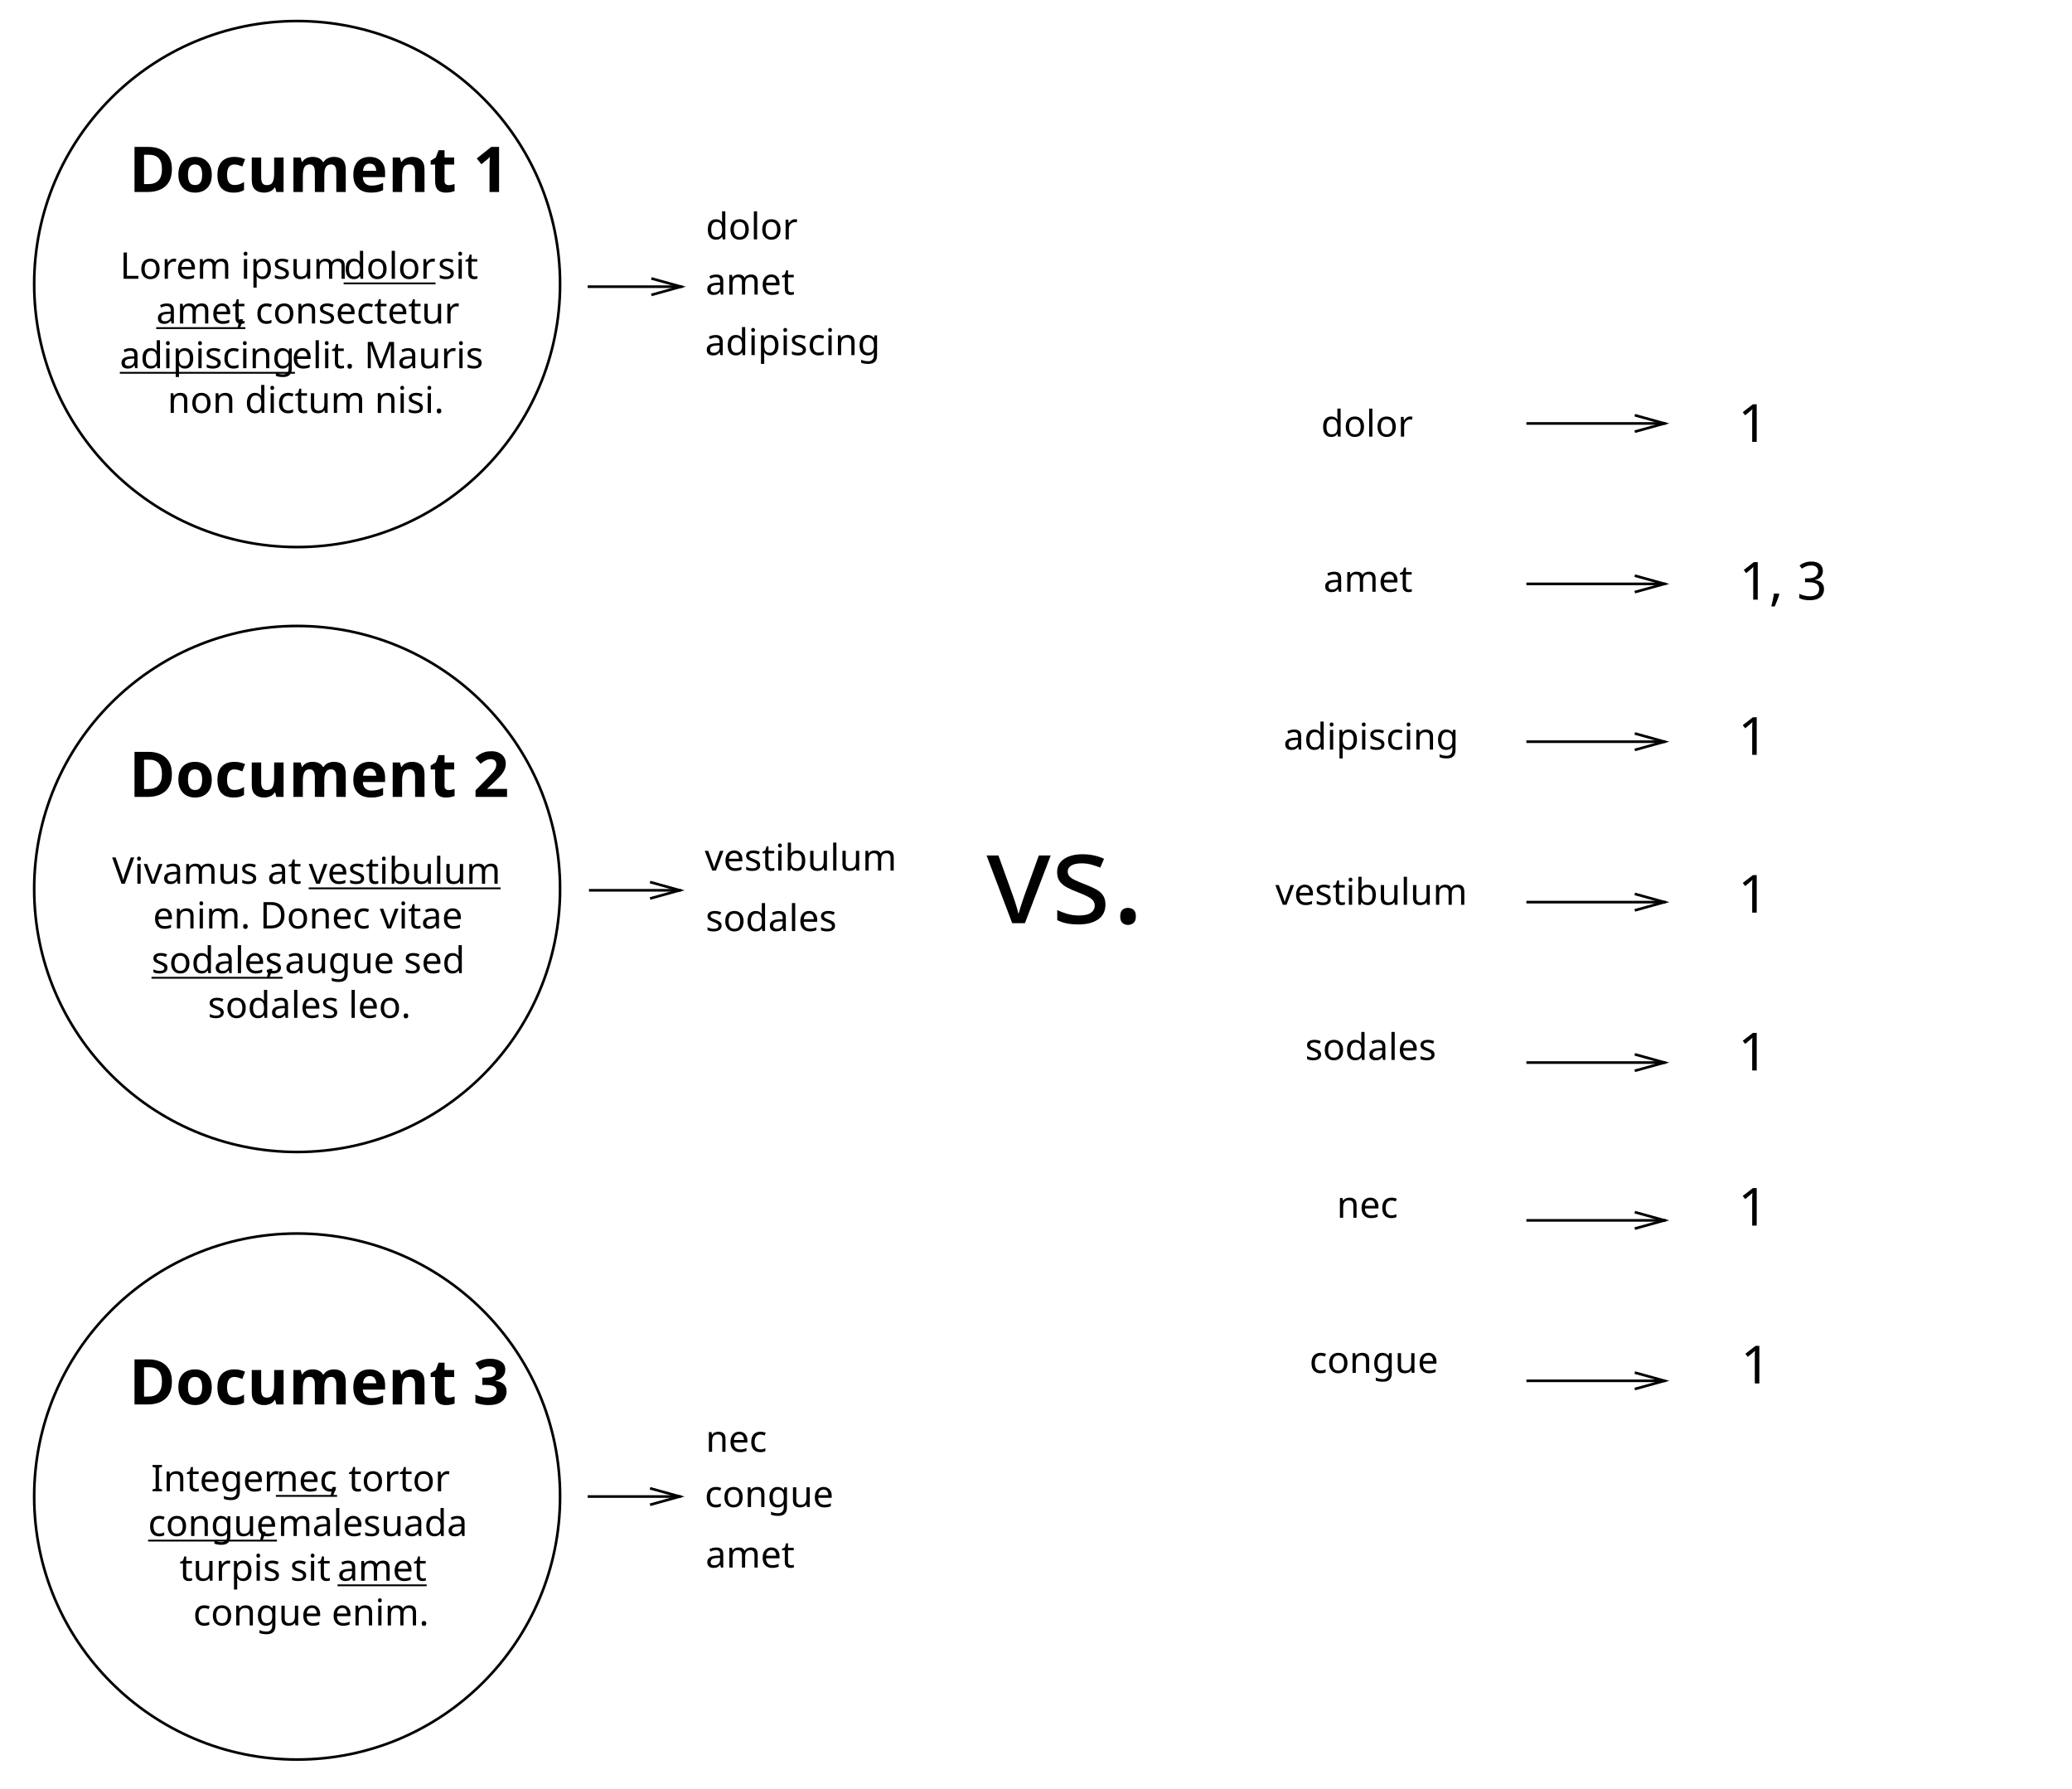
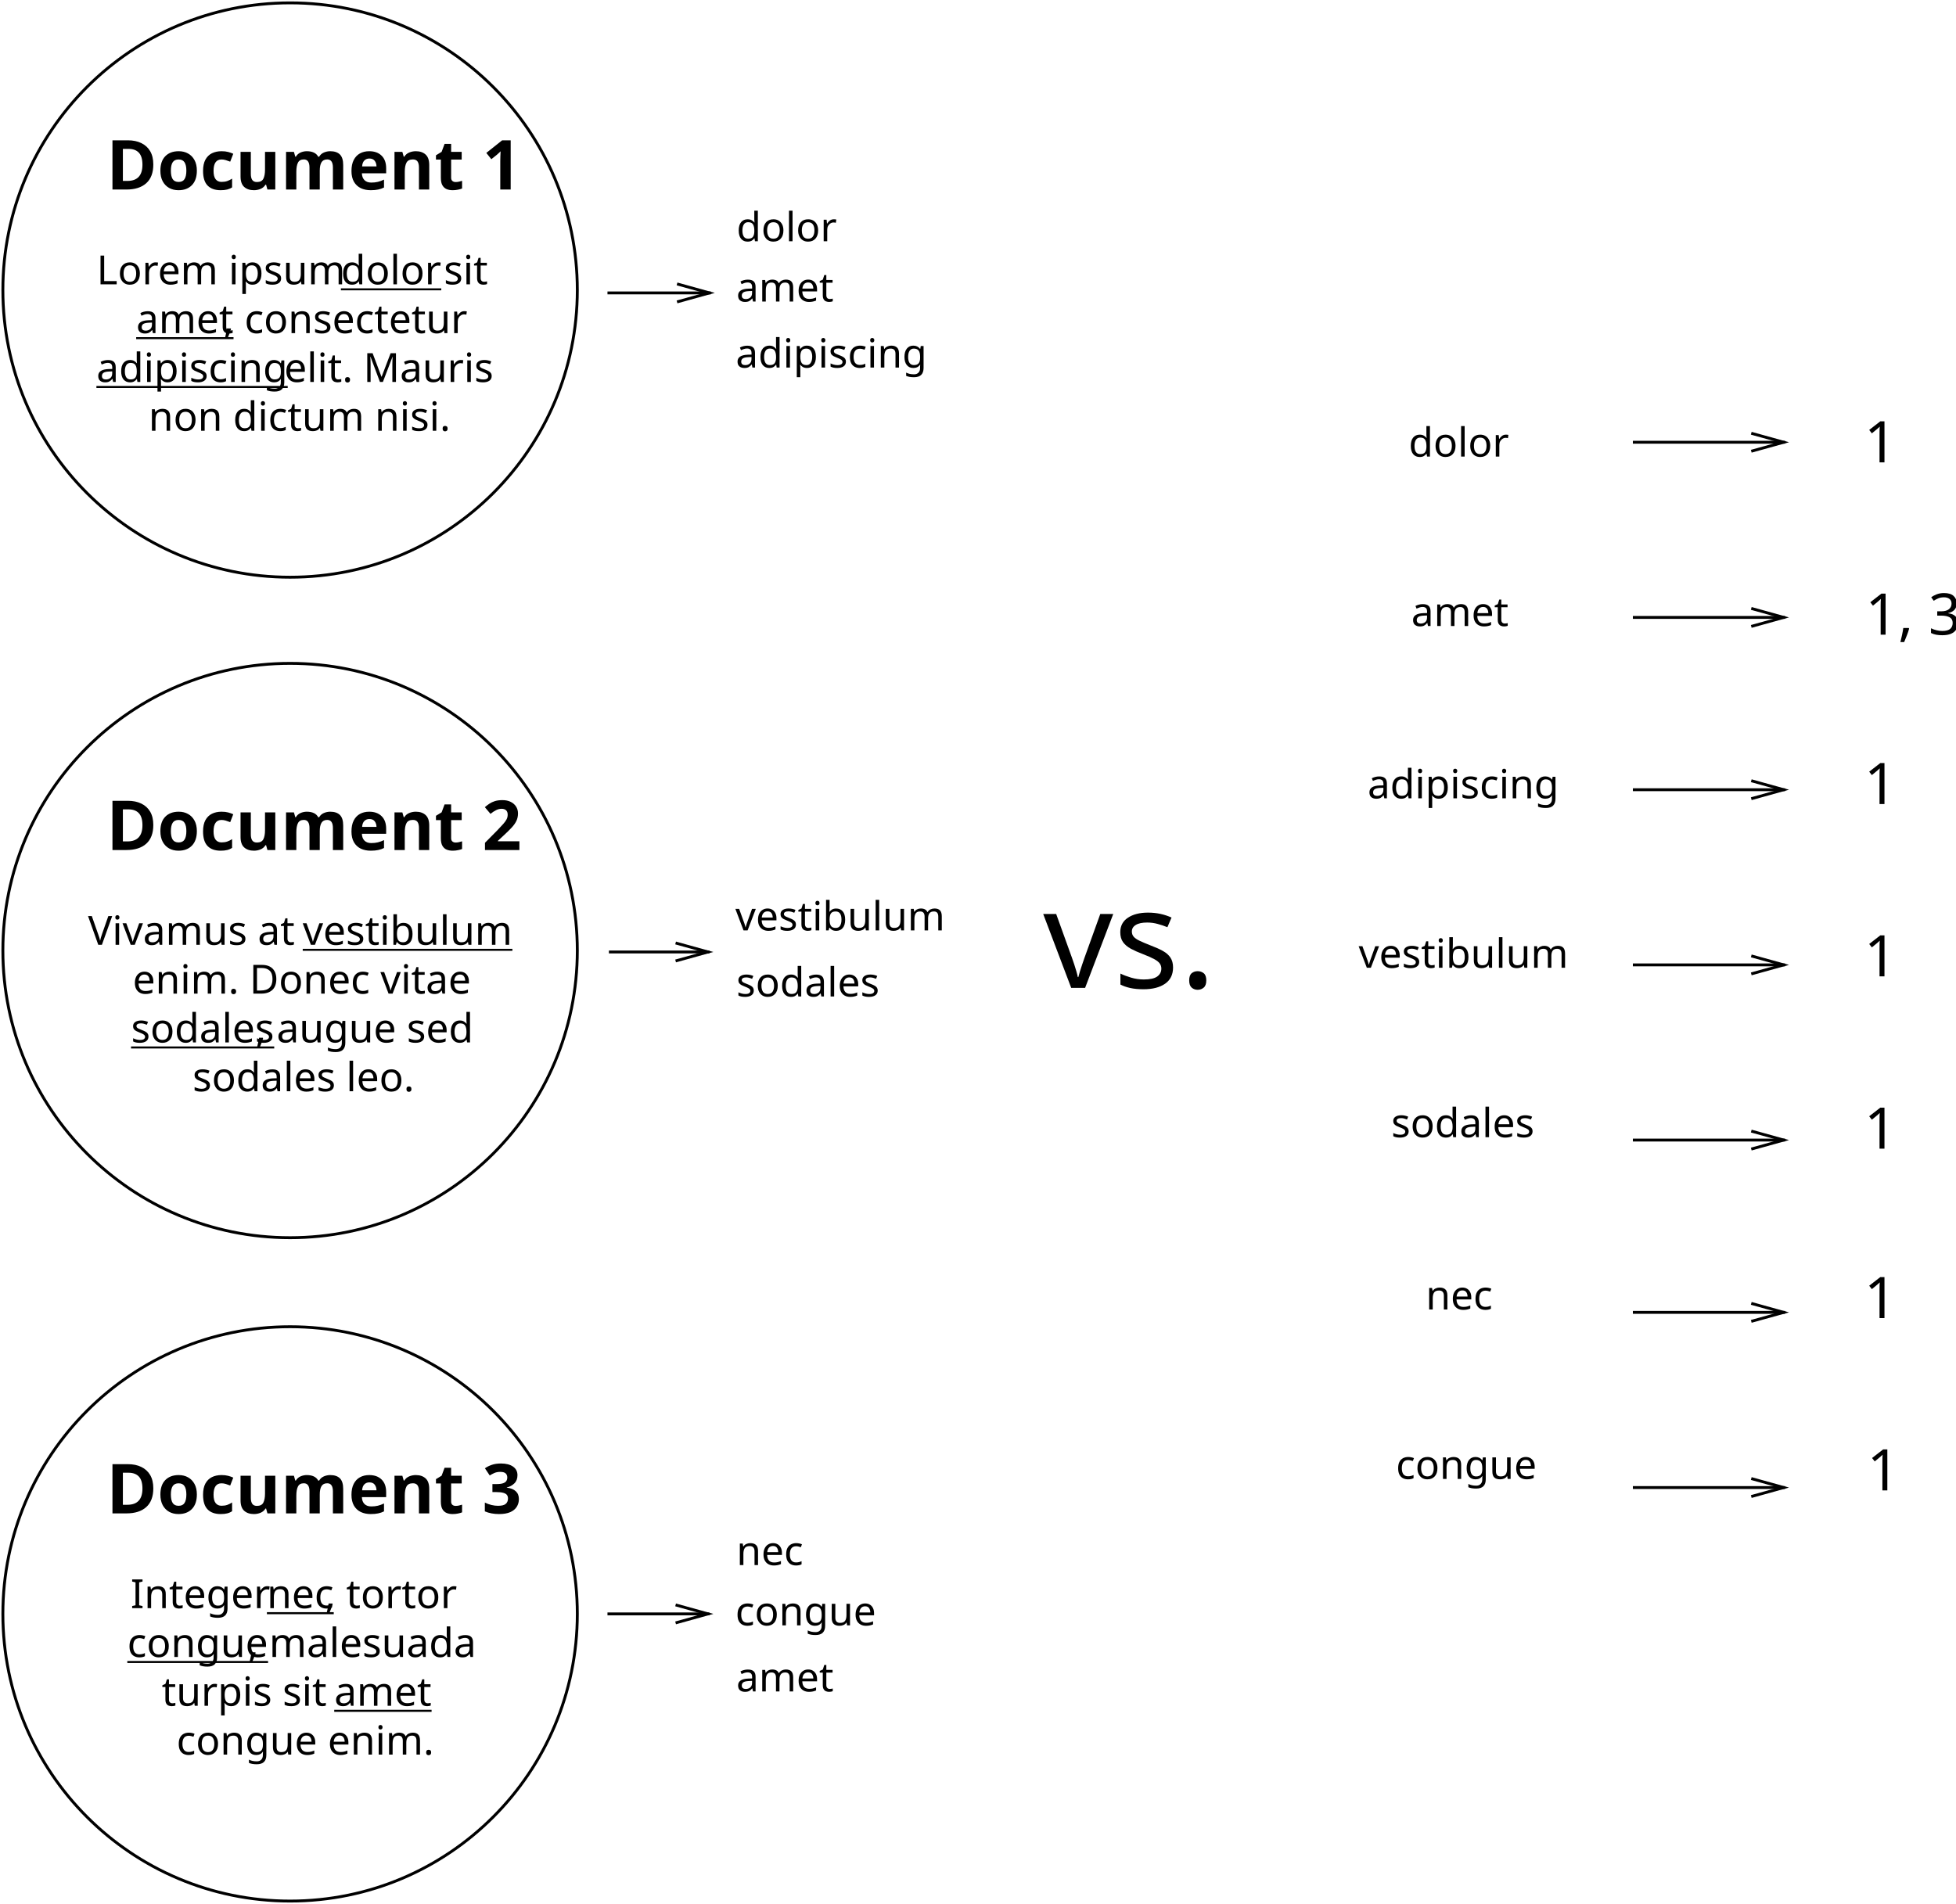
- <svg xmlns="http://www.w3.org/2000/svg" width="788px" height="680px" viewBox="0 0 788 680" version="1.1" style="background: #FDFDFD;">
+ <svg xmlns="http://www.w3.org/2000/svg" width="681px" height="663px" viewBox="0 0 681 663" version="1.1">
  <defs />
-   <g id="Page-1" stroke="none" stroke-width="1" fill="none" fill-rule="evenodd">
-     <g id="Artboard">
+   <g id="Artboard" stroke="none" stroke-width="1" fill="none" fill-rule="evenodd" transform="translate(-50, -9)">
+     <g id="Group-9" transform="translate(51, 10)">
      <text id="vs." font-family="Euclid" font-size="48" font-weight="normal" fill="#000000">
-         <tspan x="375.2" y="351">vs.</tspan>
+         <tspan x="362.2" y="343">vs.</tspan>
      </text>
-       <g id="Group-6" transform="translate(473, 149)">
+       <g id="Group-6" transform="translate(460, 141)">
        <text id="vestibulum" font-family="Euclid" font-size="14" font-weight="normal" fill="#000000">
          <tspan x="12.026" y="195">vestibulum</tspan>
        </text>
        <text id="sodales" font-family="Euclid" font-size="14" font-weight="normal" fill="#000000">
          <tspan x="23.356" y="254">sodales</tspan>
        </text>
        <text id="dolor" font-family="Euclid" font-size="14" font-weight="normal" fill="#000000">
          <tspan x="29.425" y="17">dolor</tspan>
        </text>
        <text id="amet" font-family="Euclid" font-size="14" font-weight="normal" fill="#000000">
          <tspan x="30.338" y="76">amet</tspan>
        </text>
        <text id="adipiscing" font-family="Euclid" font-size="14" font-weight="normal" fill="#000000">
          <tspan x="15.141" y="136">adipiscing</tspan>
        </text>
        <text id="nec" font-family="Euclid" font-size="14" font-weight="normal" fill="#000000">
          <tspan x="35.399" y="314">nec</tspan>
        </text>
        <text id="congue" font-family="Euclid" font-size="14" font-weight="normal" fill="#000000">
          <tspan x="25.014" y="373">congue</tspan>
        </text>
        <text id="1" font-family="Euclid" font-size="20" font-weight="normal" fill="#000000">
          <tspan x="188" y="19">1</tspan>
        </text>
        <text id="1,-3" font-family="Euclid" font-size="20" font-weight="normal" fill="#000000">
          <tspan x="188.39" y="79">1, 3</tspan>
        </text>
        <text id="1" font-family="Euclid" font-size="20" font-weight="normal" fill="#000000">
          <tspan x="188" y="138">1</tspan>
        </text>
        <text id="1" font-family="Euclid" font-size="20" font-weight="normal" fill="#000000">
          <tspan x="188" y="198">1</tspan>
        </text>
        <text id="1" font-family="Euclid" font-size="20" font-weight="normal" fill="#000000">
          <tspan x="188" y="258">1</tspan>
        </text>
        <text id="1" font-family="Euclid" font-size="20" font-weight="normal" fill="#000000">
          <tspan x="188" y="317">1</tspan>
        </text>
        <text id="1" font-family="Euclid" font-size="20" font-weight="normal" fill="#000000">
          <tspan x="189" y="377">1</tspan>
        </text>
        <path d="M108,12 L160,12" id="Line-3" stroke="#000000" stroke-linecap="square" />
        <path id="Line-3-decoration-1" d="M149.2,15 L160,12 L149.2,9" stroke="#000000" stroke-linecap="square" />
        <path d="M108,73 L160,73" id="Line-3" stroke="#000000" stroke-linecap="square" />
        <path id="Line-3-decoration-1" d="M149.2,76 L160,73 L149.2,70" stroke="#000000" stroke-linecap="square" />
        <path d="M108,133 L160,133" id="Line-3" stroke="#000000" stroke-linecap="square" />
        <path id="Line-3-decoration-1" d="M149.2,136 L160,133 L149.2,130" stroke="#000000" stroke-linecap="square" />
        <path d="M108,194 L160,194" id="Line-3" stroke="#000000" stroke-linecap="square" />
        <path id="Line-3-decoration-1" d="M149.2,197 L160,194 L149.2,191" stroke="#000000" stroke-linecap="square" />
        <path d="M108,255 L160,255" id="Line-3" stroke="#000000" stroke-linecap="square" />
        <path id="Line-3-decoration-1" d="M149.2,258 L160,255 L149.2,252" stroke="#000000" stroke-linecap="square" />
        <path d="M108,315 L160,315" id="Line-3" stroke="#000000" stroke-linecap="square" />
        <path id="Line-3-decoration-1" d="M149.2,318 L160,315 L149.2,312" stroke="#000000" stroke-linecap="square" />
        <path d="M108,376 L160,376" id="Line-3" stroke="#000000" stroke-linecap="square" />
        <path id="Line-3-decoration-1" d="M149.2,379 L160,376 L149.2,373" stroke="#000000" stroke-linecap="square" />
      </g>
-       <g id="Group-8" transform="translate(13, 8)">
+       <g id="Group-8">
        <g id="Group-2" transform="translate(0, 230)">
          <circle id="Oval" stroke="#000000" cx="100" cy="100" r="100" />
          <text id="Document-2" fill="#000000" font-family="Euclid-Bold, Euclid" font-size="24" font-weight="bold">
            <tspan x="36" y="65">Document 2</tspan>
          </text>
          <text id="Vivamus-at-vestibulu" fill="#000000" font-family="Euclid" font-size="14" font-weight="normal">
            <tspan x="29.653" y="98">Vivamus at </tspan>
            <tspan x="104.399" y="98" text-decoration="underline">vestibulum</tspan>
            <tspan x="171.347" y="98"> </tspan>
            <tspan x="45.2" y="115">enim. Donec vitae </tspan>
            <tspan x="44.619" y="132" text-decoration="underline">sodales</tspan>
            <tspan x="87.907" y="132">, augue sed </tspan>
            <tspan x="66.025" y="149">sodales leo.</tspan>
          </text>
        </g>
        <g id="Group" transform="translate(0, 461)">
          <circle id="Oval" stroke="#000000" cx="100" cy="100" r="100" />
          <text id="Document-3" fill="#000000" font-family="Euclid-Bold, Euclid" font-size="24" font-weight="bold">
            <tspan x="36" y="65">Document 3</tspan>
          </text>
          <text id="Integer-nec,-tortor" fill="#000000" font-family="Euclid" font-size="14" font-weight="normal">
            <tspan x="44.451" y="98">Integer </tspan>
            <tspan x="91.925" y="98" text-decoration="underline">nec</tspan>
            <tspan x="112.127" y="98">, tortor </tspan>
            <tspan x="43.324" y="115" text-decoration="underline">congue</tspan>
            <tspan x="85.296" y="115">, malesuada </tspan>
            <tspan x="55.308" y="132">turpis sit </tspan>
            <tspan x="115.368" y="132" text-decoration="underline">amet</tspan>
            <tspan x="145.692" y="132" />
            <tspan x="60.467" y="149">congue enim.</tspan>
          </text>
        </g>
        <path d="M211,561 L245.5,561" id="Line-2" stroke="#000000" stroke-linecap="square" />
        <path id="Line-2-decoration-1" d="M234.7,564 L245.5,561 L234.7,558" stroke="#000000" stroke-linecap="square" />
        <g id="Group-3">
          <circle id="Oval" stroke="#000000" cx="100" cy="100" r="100" />
          <text id="Document-1" fill="#000000" font-family="Euclid-Bold, Euclid" font-size="24" font-weight="bold">
            <tspan x="36" y="65">Document 1</tspan>
          </text>
          <text id="Lorem-ipsum-dolor-si" fill="#000000" font-family="Euclid" font-size="14" font-weight="normal">
            <tspan x="32.642" y="98">Lorem ipsum </tspan>
            <tspan x="117.692" y="98" text-decoration="underline">dolor</tspan>
            <tspan x="148.842" y="98" font-family="Euclid-Italic, Euclid" font-style="italic"> </tspan>
            <tspan x="153.504" y="98">sit </tspan>
            <tspan x="46.411" y="115" text-decoration="underline">amet</tspan>
            <tspan x="76.735" y="115">, consectetur </tspan>
            <tspan x="32.565" y="132" text-decoration="underline">adipiscing</tspan>
            <tspan x="93.283" y="132" font-family="Euclid-Bold, Euclid" font-weight="bold"> </tspan>
            <tspan x="97.945" y="132">elit. Mauris </tspan>
            <tspan x="50.709" y="149">non dictum nisi. </tspan>
          </text>
        </g>
        <path d="M211,101 L246,101" id="Line-2" stroke="#000000" stroke-linecap="square" />
        <path id="Line-2-decoration-1" d="M235.2,104 L246,101 L235.2,98" stroke="#000000" stroke-linecap="square" />
        <g id="Group-4" transform="translate(255, 70)" fill="#000000" font-family="Euclid" font-size="14" font-weight="normal">
          <text id="dolor">
            <tspan x="0.425" y="13">dolor</tspan>
          </text>
          <text id="amet">
            <tspan x="0.338" y="34">amet</tspan>
          </text>
          <text id="adipiscing">
            <tspan x="0.141" y="57">adipiscing</tspan>
          </text>
        </g>
        <g id="Group-5" transform="translate(255, 310)" fill="#000000" font-family="Euclid" font-size="14" font-weight="normal">
          <text id="vestibulum">
            <tspan x="0.026" y="13">vestibulum</tspan>
          </text>
          <text id="sodales">
            <tspan x="0.356" y="36">sodales</tspan>
          </text>
        </g>
        <g id="Group-7" transform="translate(255, 531)" fill="#000000" font-family="Euclid" font-size="14" font-weight="normal">
          <text id="nec">
            <tspan x="0.399" y="13">nec</tspan>
          </text>
          <text id="congue">
            <tspan x="0.014" y="34">congue</tspan>
          </text>
          <text id="amet">
            <tspan x="0.338" y="57">amet</tspan>
          </text>
        </g>
        <path d="M211.5,330.5 L245.5,330.5" id="Line" stroke="#000000" stroke-linecap="square" />
        <path id="Line-decoration-1" d="M234.7,333.5 L245.5,330.5 L234.7,327.5" stroke="#000000" stroke-linecap="square" />
      </g>
    </g>
  </g>
</svg>
